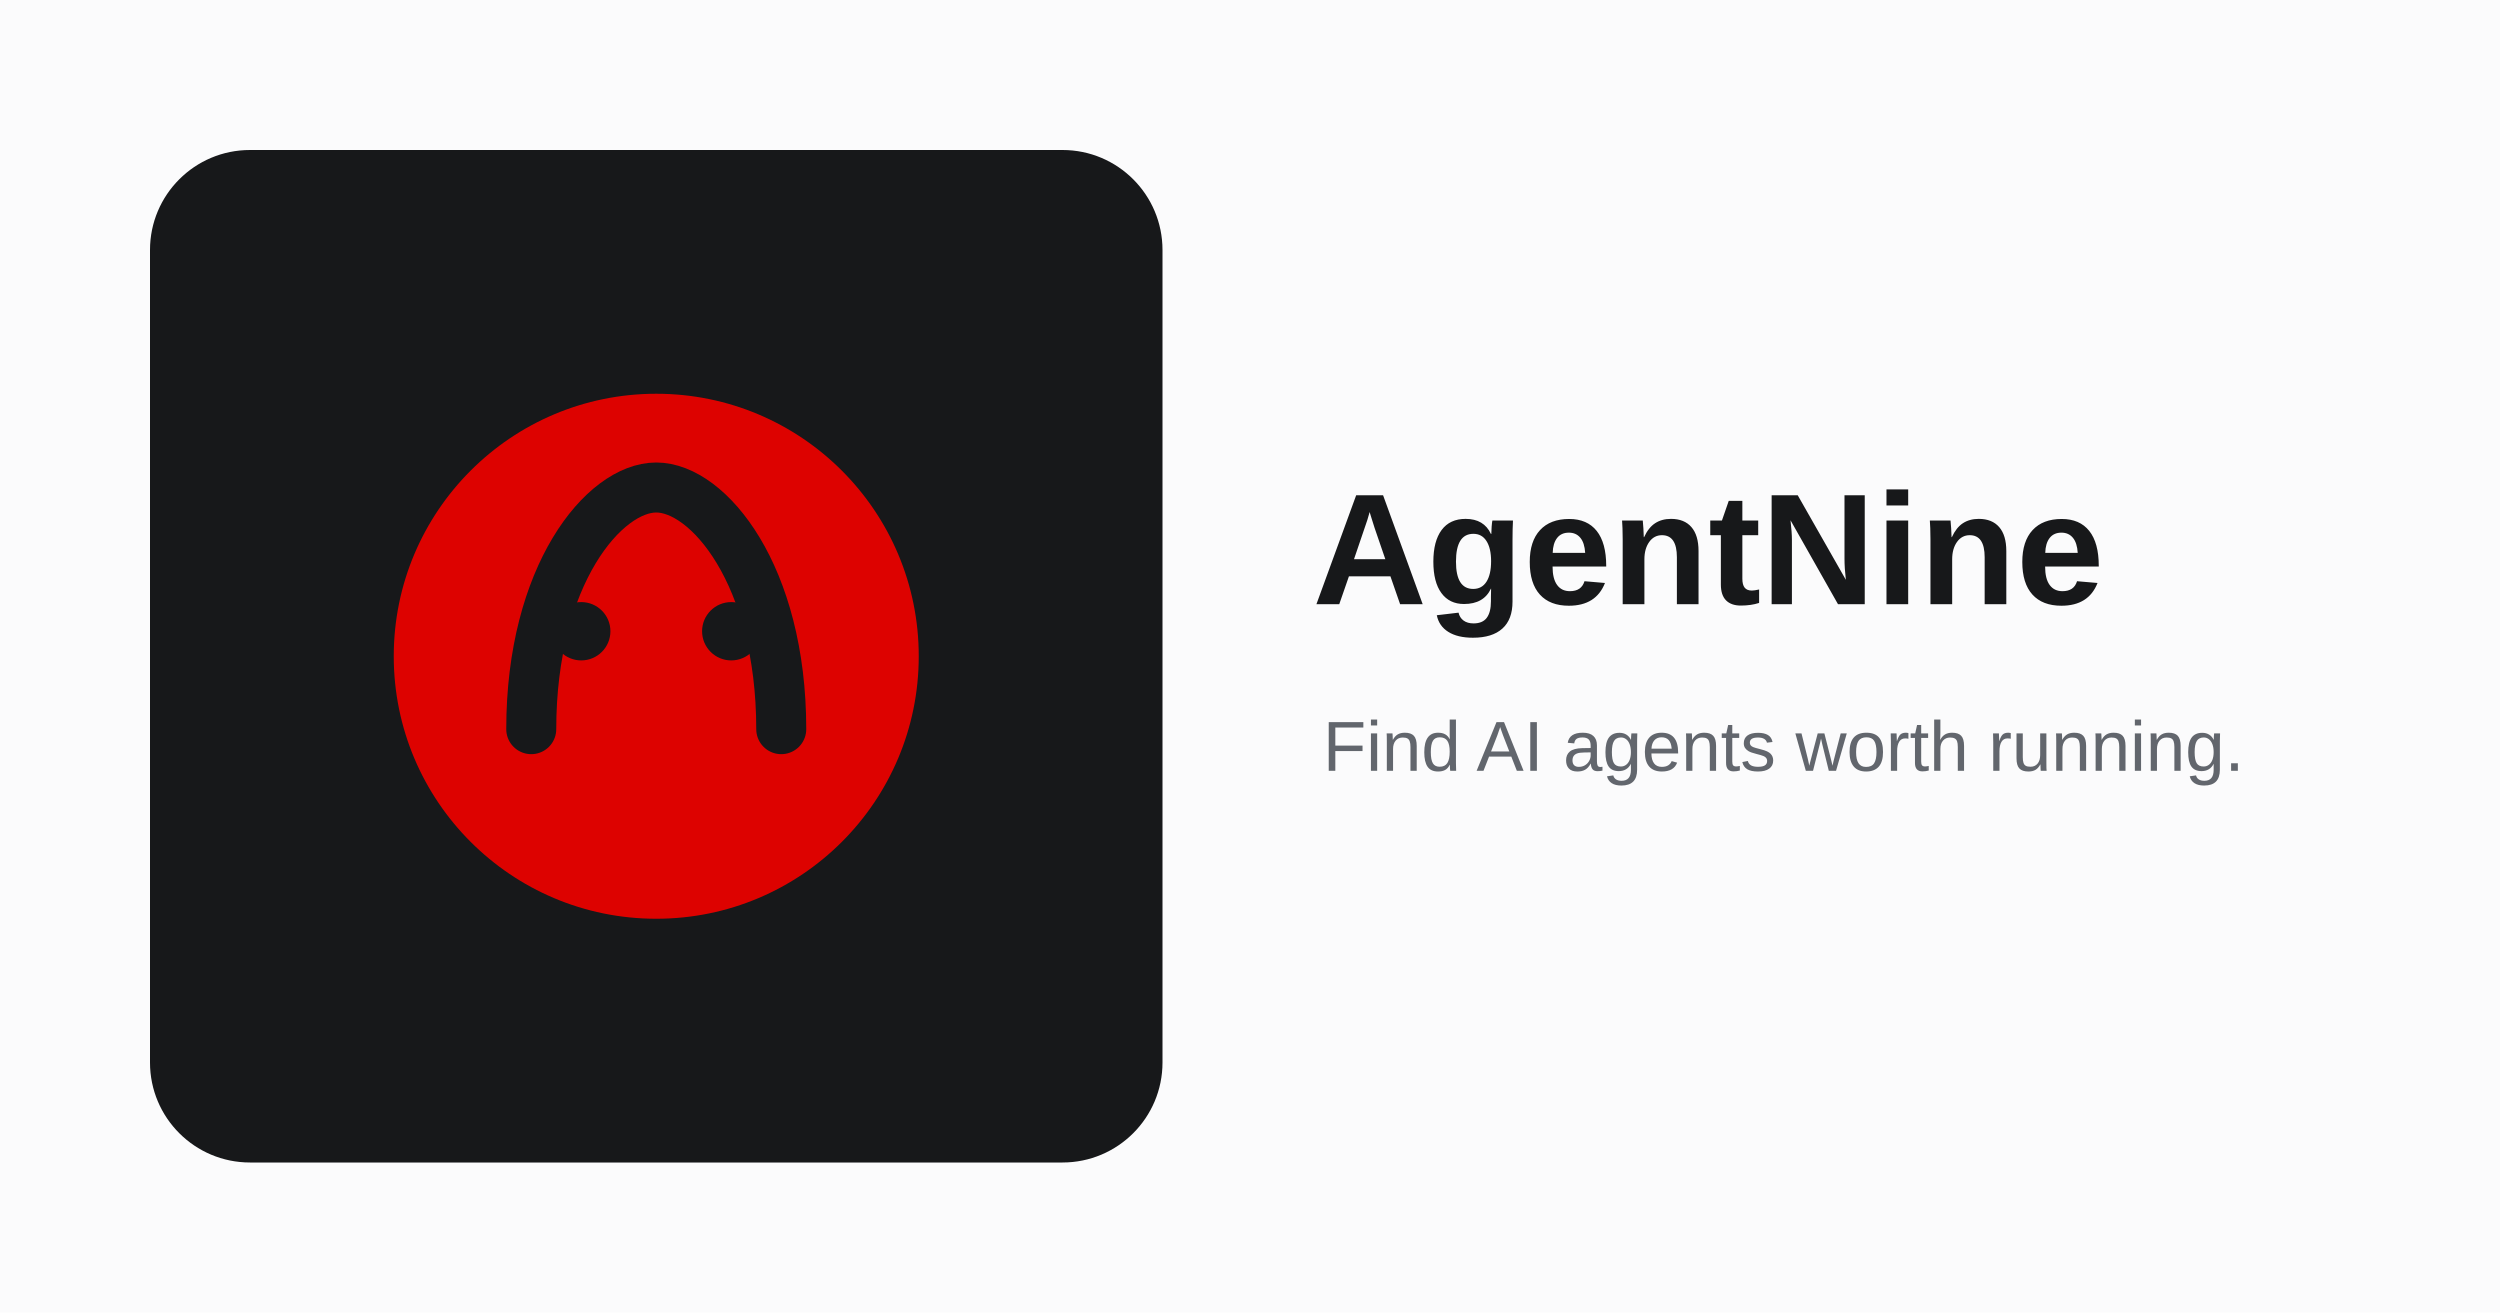
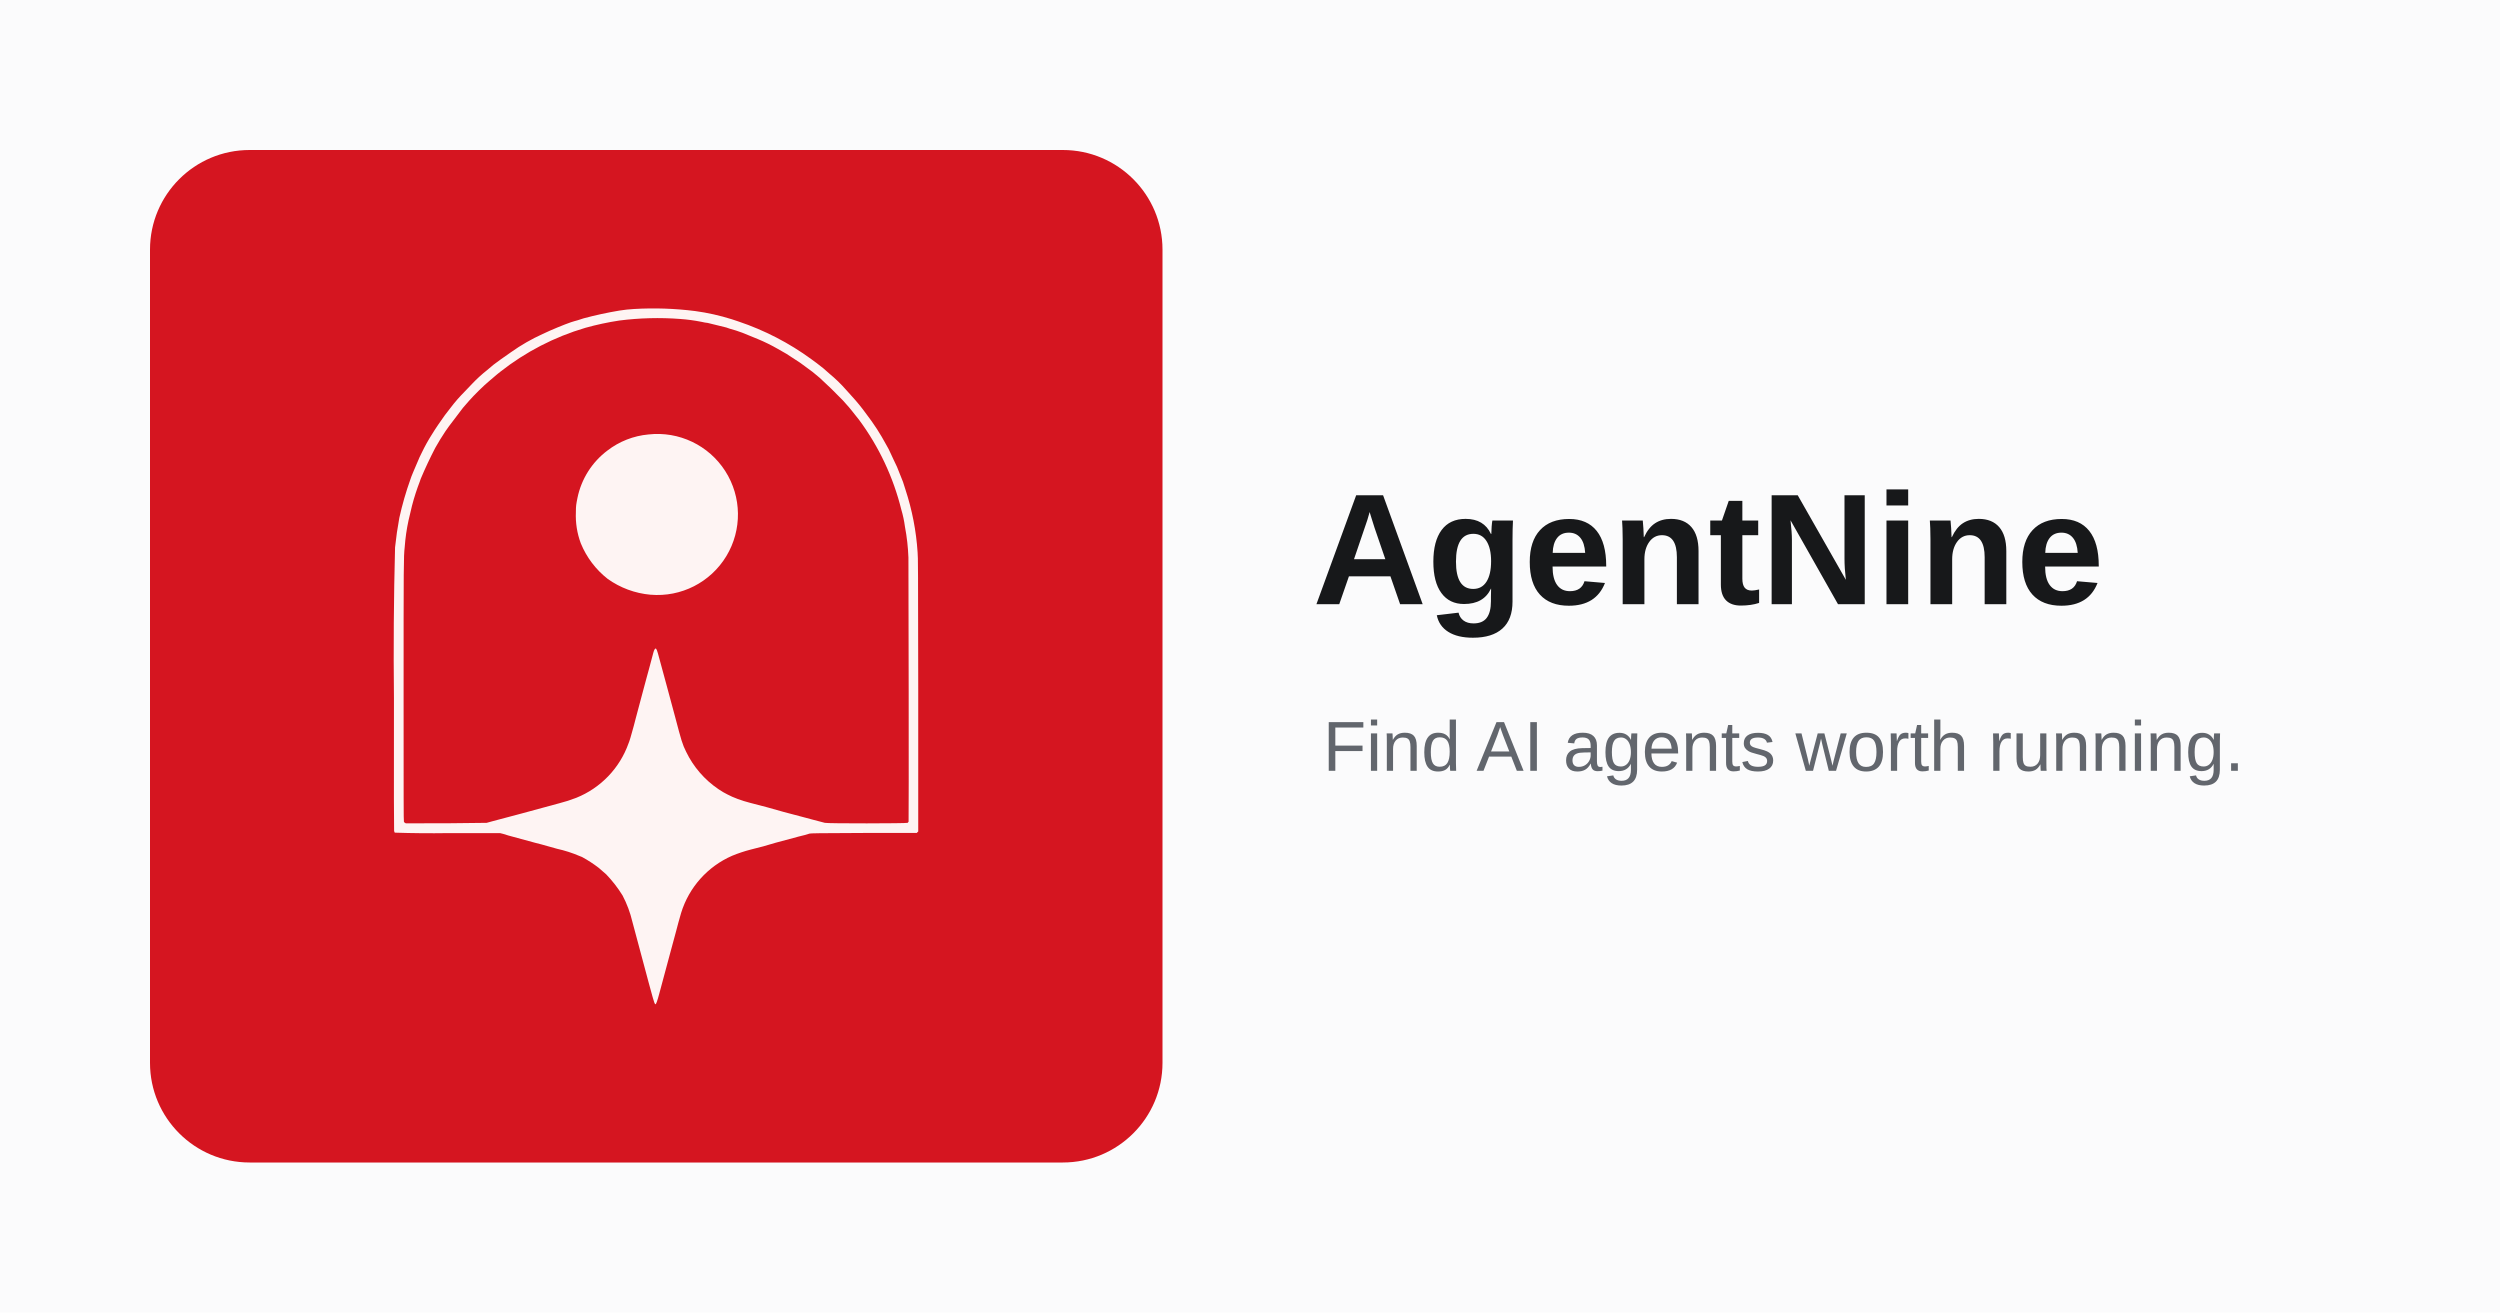
<svg xmlns="http://www.w3.org/2000/svg" width="1200" height="630" viewBox="0 0 1200 630" role="img" aria-labelledby="title desc">
  <rect width="1200" height="630" fill="#fbfbfc" />
-   <rect x="72" y="72" width="486" height="486" rx="48" fill="#17181a" />
-   <circle cx="315" cy="315" r="126" fill="#dd0200" />
-   <path d="M255 350c0-74 35-116 60-116s60 42 60 116" fill="none" stroke="#17181a" stroke-width="24" stroke-linecap="round" />
-   <circle cx="279" cy="303" r="14" fill="#17181a" />
-   <circle cx="351" cy="303" r="14" fill="#17181a" />
+   <svg x="72" y="72" width="486" height="486" viewBox="0 0 64 64">
+     <rect width="64" height="64" rx="6.3" fill="#d51520" />
+     <path fill="#fef4f3" fill-rule="evenodd" d="M31.92 53.97c-.03-.04-.04-.05-.15-.43l-.26-.95-.16-.6-.45-1.68-.41-1.53a7 7 0 0 0-.62-1.66 8 8 0 0 0-1.03-1.33l-.47-.41a8 8 0 0 0-1.06-.69l-.15-.06a8 8 0 0 0-1.43-.46l-1-.28-.39-.1-1.69-.46-.32-.1-.2-.05h-3.31a70 70 0 0 1-3.35-.03l-.04-.1c-.01-.07-.02-2.55-.01-8.4a258 258 0 0 1 .07-9.53 24 24 0 0 1 .27-1.87 20 20 0 0 1 .7-2.43l.07-.2.14-.34.3-.7c0-.03.1-.22.2-.43a11 11 0 0 1 .68-1.22c.1-.18.63-.96.79-1.17l.34-.44c.35-.46.55-.68.97-1.11l.41-.43a9 9 0 0 1 .94-.86 9 9 0 0 1 .85-.67l.67-.47a12 12 0 0 1 2-1.15c.52-.25 1.37-.6 1.78-.74.11-.03.3-.1.44-.13l.37-.12a24 24 0 0 1 2.26-.49 9 9 0 0 1 .93-.1 21 21 0 0 1 3.86.13 14 14 0 0 1 2.32.52l.42.14a17 17 0 0 1 4.6 2.38l.34.25a9 9 0 0 1 .82.68A9 9 0 0 1 44 15.16l.36.4a12 12 0 0 1 .92 1.13 14 14 0 0 1 1.25 1.93c.15.26.18.32.26.5l.21.45a8 8 0 0 1 .41.94 7 7 0 0 1 .34.95 16 16 0 0 1 .77 3.97c.03.27.03 1 .04 8.67v8.98l-.05.04-.04.05h-3.34c-2.95.01-3.35.02-3.44.04l-.3.09-.4.1-1.45.39a24 24 0 0 1-1.57.43 9 9 0 0 0-1.17.39 5.8 5.8 0 0 0-3.23 3.62l-.17.6-.14.53-.43 1.59-.64 2.38q-.18.68-.24.67zM21.28 42.53l.4-.11 1.77-.47 2.43-.66a9 9 0 0 0 1.06-.34 5.8 5.8 0 0 0 3.31-3.45q.08-.17.33-1.1l.13-.5.44-1.65.25-.93.14-.51.28-1.05q.07-.24.14-.25c.05 0 .1.12.22.58l.5 1.84.52 1.93c.39 1.48.45 1.7.69 2.18a6 6 0 0 0 2.04 2.36c.32.2.3.2.56.33.37.2.91.4 1.46.54a57 57 0 0 1 2.1.57l.53.14.87.23.37.1.84.22c.16.05 5.16.04 5.23 0l.06-.07c.02-.06 0-16.16-.01-16.7a13 13 0 0 0-.22-1.95 7 7 0 0 0-.23-1.08 16 16 0 0 0-2.66-5.66l-.5-.63c-.06-.09-.17-.2-.54-.62a31 31 0 0 0-1.46-1.42 10 10 0 0 0-.92-.72 7 7 0 0 0-.65-.45 11 11 0 0 0-1.08-.66 11 11 0 0 0-1.26-.62l-.98-.4a9 9 0 0 0-.81-.26l-.2-.07-1.18-.29c-.08 0-.26-.04-.4-.07a11 11 0 0 0-1.34-.18 19 19 0 0 0-3.85.1 18 18 0 0 0-2.14.46 16 16 0 0 0-5.38 2.78l-.2.16-.47.4c-.38.31-1 .93-1.29 1.26l-.27.31-.13.15-.88 1.16-.22.31a16 16 0 0 0-.65 1.06 27 27 0 0 0-.92 1.96l-.05.15a14 14 0 0 0-.5 1.55l-.22.93a12 12 0 0 0-.24 1.68c-.07.63-.07 1-.07 9.36 0 6.54 0 7.96.02 8q.03.07.12.1a243 243 0 0 0 5.1-.03m10.36-14.42a5.5 5.5 0 0 1-2.7-1 5.5 5.5 0 0 1-1.7-2.25 5 5 0 0 1-.31-1.97c0-.4.02-.5.1-.9A5 5 0 0 1 28.91 19a5 5 0 0 1 2.6-1.02 5.09 5.09 0 1 1 .13 10.13" />
+   </svg>
  <text x="630" y="290" fill="#17181a" font-family="Arial, Helvetica, sans-serif" font-size="76" font-weight="700">AgentNine</text>
  <text x="635" y="370" fill="#62666d" font-family="Arial, Helvetica, sans-serif" font-size="34">Find AI agents worth running.</text>
</svg>
